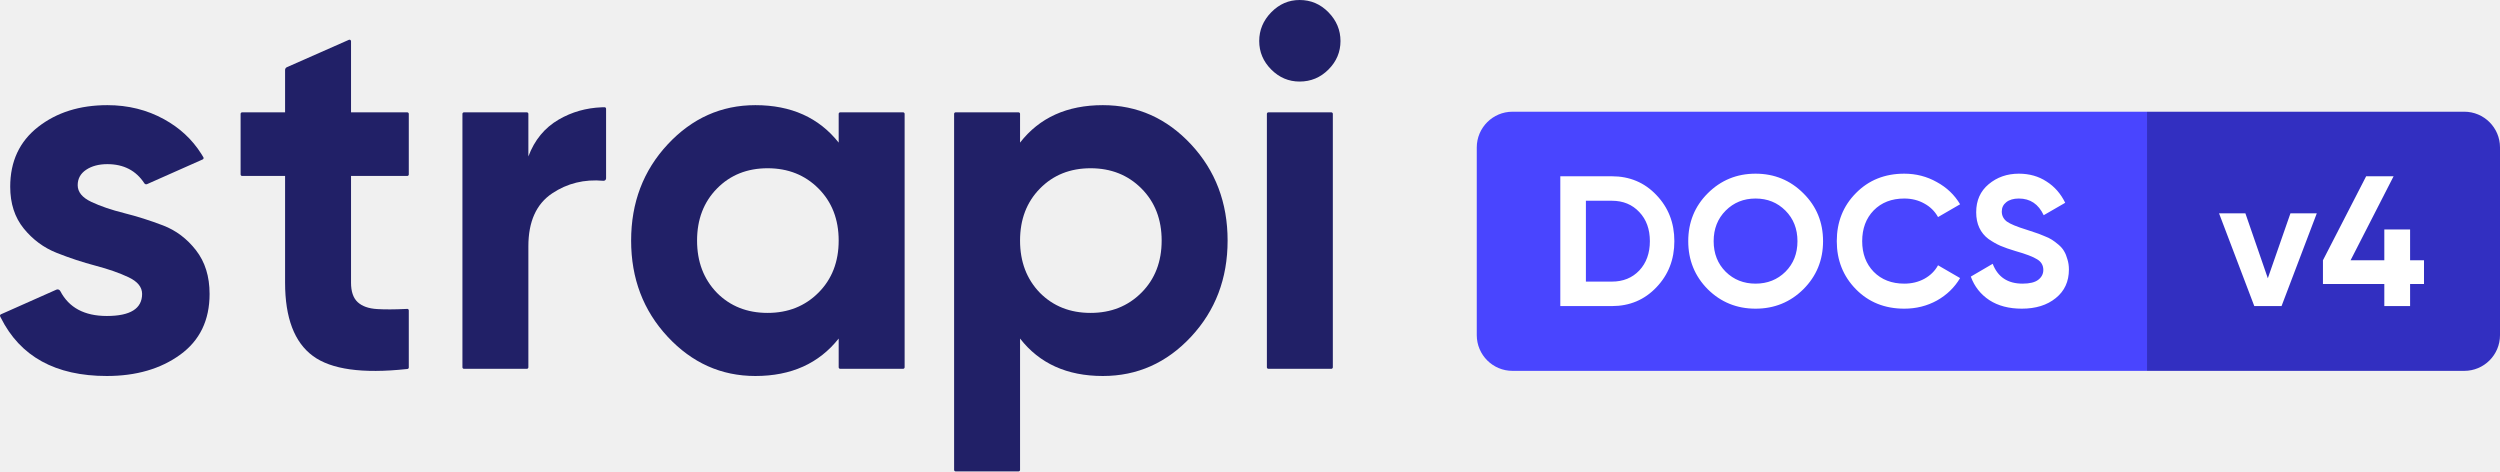
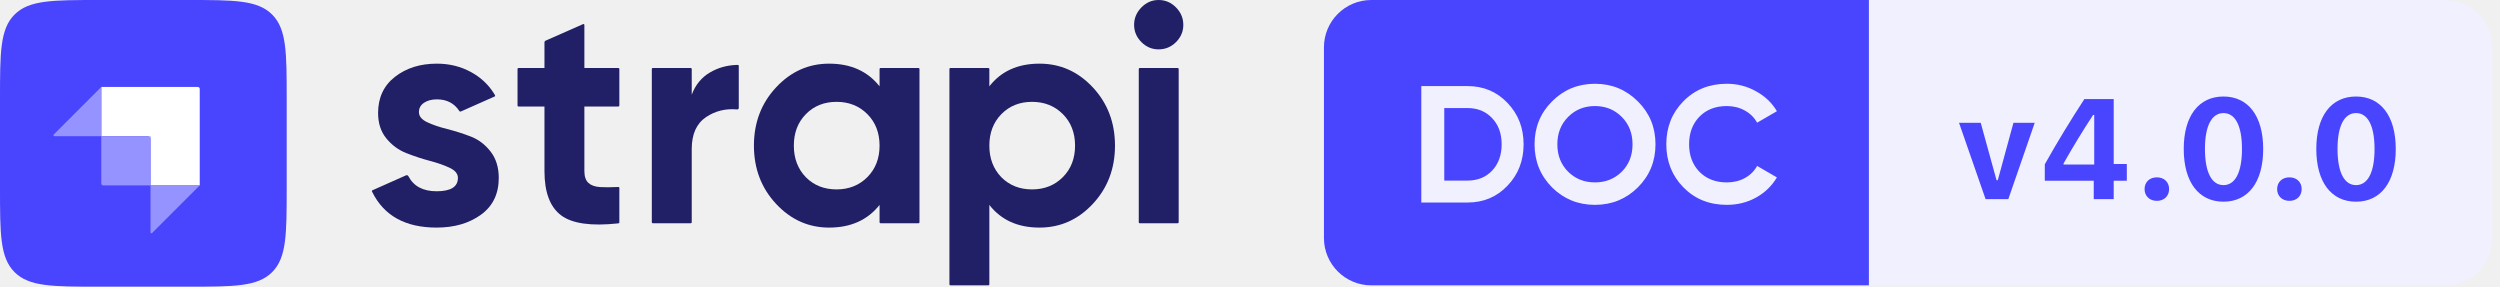
- <svg xmlns="http://www.w3.org/2000/svg" width="1119" height="211" viewBox="0 0 1119 211" fill="none">
-   <path d="M568.999 31.11C572.584 34.708 576.817 36.506 581.699 36.506C586.733 36.506 591.042 34.708 594.627 31.11C598.212 27.514 600.004 23.266 600.004 18.368C600.004 13.47 598.212 9.184 594.627 5.51C591.042 1.837 586.733 0 581.699 0C576.817 0 572.584 1.837 568.999 5.51C565.414 9.184 563.622 13.47 563.622 18.368C563.622 23.266 565.414 27.514 568.999 31.11Z" fill="#212067" />
-   <path d="M182.976 78.074C182.976 78.45 182.671 78.755 182.295 78.755H157.119V126.511C157.119 130.491 158.111 133.399 160.094 135.236C162.077 137.073 164.975 138.106 168.789 138.336C172.278 138.546 176.533 138.532 181.554 138.293L181.683 138.287L181.915 138.276L182.259 138.258C182.649 138.238 182.976 138.549 182.976 138.939V164.475C182.976 164.822 182.715 165.113 182.371 165.151C182.203 165.169 182.034 165.188 181.909 165.201C162.185 167.311 148.24 165.359 140.072 159.344C131.758 153.221 127.601 142.277 127.601 126.511V78.755H108.375C107.999 78.755 107.694 78.45 107.694 78.074V50.966C107.694 50.59 107.999 50.285 108.375 50.285H127.601V31.323C127.601 30.784 127.92 30.295 128.413 30.077L156.163 17.822C156.613 17.623 157.119 17.953 157.119 18.445V50.285H182.295C182.671 50.285 182.976 50.59 182.976 50.966V78.074Z" fill="#212067" />
-   <path d="M236.501 70.029C239.247 62.682 243.785 57.171 250.116 53.498C255.909 50.136 262.31 48.312 269.317 48.027C269.656 48.013 270.175 48.003 270.594 47.997C270.973 47.991 271.282 48.297 271.282 48.675V79.83C271.282 80.48 270.717 80.981 270.069 80.922C261.557 80.15 253.914 82.029 247.141 86.56C240.048 91.305 236.501 99.188 236.501 110.208V164.401C236.501 164.777 236.196 165.082 235.82 165.082H207.664C207.288 165.082 206.983 164.777 206.983 164.401V50.964C206.983 50.588 207.288 50.283 207.664 50.283H235.82C236.196 50.283 236.501 50.588 236.501 50.964V70.029Z" fill="#212067" />
-   <path fill-rule="evenodd" clip-rule="evenodd" d="M376.074 50.282C375.698 50.282 375.393 50.586 375.393 50.962V63.828C366.545 52.654 354.113 47.067 338.095 47.067C322.84 47.067 309.76 52.922 298.852 64.631C287.945 76.341 282.492 90.691 282.492 107.681C282.492 124.671 287.945 139.021 298.852 150.731C309.76 162.44 322.84 168.295 338.095 168.295C354.113 168.295 366.545 162.708 375.393 151.534V164.4C375.393 164.776 375.698 165.08 376.074 165.08H404.23C404.606 165.08 404.911 164.776 404.911 164.4V50.962C404.911 50.586 404.606 50.282 404.23 50.282H376.074ZM320.931 131.101C326.881 137.071 334.432 140.056 343.585 140.056C352.738 140.056 360.327 137.033 366.352 130.987C372.378 124.941 375.391 117.173 375.391 107.682C375.391 98.192 372.378 90.424 366.352 84.378C360.327 78.332 352.738 75.309 343.585 75.309C334.432 75.309 326.881 78.332 320.931 84.378C314.982 90.424 312.007 98.192 312.007 107.682C312.007 117.173 314.982 124.979 320.931 131.101Z" fill="#212067" />
-   <path fill-rule="evenodd" clip-rule="evenodd" d="M533.117 64.631C522.21 52.922 509.052 47.067 493.645 47.067C477.628 47.067 465.271 52.654 456.576 63.828V50.962C456.576 50.586 456.271 50.282 455.895 50.282H427.739C427.363 50.282 427.058 50.586 427.058 50.962V210.319C427.058 210.695 427.363 211 427.739 211H455.895C456.271 211 456.576 210.695 456.576 210.319V151.534C465.271 162.708 477.628 168.295 493.645 168.295C509.052 168.295 522.21 162.44 533.117 150.731C544.024 139.021 549.477 124.671 549.477 107.681C549.477 90.691 544.024 76.341 533.117 64.631ZM465.498 131.101C471.447 137.071 478.998 140.056 488.151 140.056C497.304 140.056 504.893 137.033 510.919 130.987C516.944 124.941 519.957 117.173 519.957 107.682C519.957 98.192 516.944 90.424 510.919 84.378C504.893 78.332 497.304 75.309 488.151 75.309C478.998 75.309 471.447 78.332 465.498 84.378C459.548 90.424 456.574 98.192 456.574 107.682C456.574 117.173 459.548 124.979 465.498 131.101Z" fill="#212067" />
-   <path d="M567.738 165.083C567.362 165.083 567.057 164.778 567.057 164.402V50.965C567.057 50.589 567.362 50.284 567.738 50.284H595.894C596.27 50.284 596.575 50.589 596.575 50.965V164.402C596.575 164.778 596.27 165.083 595.894 165.083H567.738Z" fill="#212067" />
-   <path d="M40.839 90.346C36.796 88.433 34.775 85.946 34.775 82.884C34.775 79.976 36.033 77.68 38.55 75.996C41.067 74.313 44.233 73.471 48.047 73.471C55.359 73.471 60.884 76.331 64.619 82.052C64.88 82.451 65.387 82.612 65.823 82.419L90.727 71.364C91.098 71.199 91.244 70.749 91.037 70.4C90.763 69.936 90.401 69.33 90.161 68.952C85.892 62.218 80.37 57.203 73.446 53.381C65.818 49.172 57.352 47.067 48.047 47.067C35.69 47.067 25.355 50.32 17.041 56.825C8.727 63.33 4.57 72.246 4.57 83.573C4.57 91.073 6.592 97.311 10.634 102.285C14.677 107.26 19.596 110.895 25.393 113.191C31.19 115.487 36.987 117.4 42.784 118.931C48.58 120.462 53.5 122.184 57.542 124.097C61.585 126.01 63.606 128.498 63.606 131.559C63.606 138.141 58.343 141.432 47.818 141.432C37.798 141.432 30.855 137.716 26.988 130.286C26.656 129.647 25.896 129.355 25.238 129.648L0.404 140.689C0.054 140.844 -0.099 141.258 0.067 141.603C0.168 141.811 0.274 142.029 0.351 142.184C9.03 159.591 24.852 168.295 47.818 168.295C60.937 168.295 71.882 165.119 80.653 158.766C89.425 152.414 93.811 143.345 93.811 131.559C93.811 123.753 91.79 117.247 87.747 112.043C83.704 106.839 78.785 103.127 72.988 100.908C67.191 98.688 61.394 96.852 55.598 95.397C49.801 93.943 44.881 92.26 40.839 90.346Z" fill="#212067" />
-   <path d="M661 66C661 57.163 668.163 50 677 50H961V166H677C668.163 166 661 158.837 661 150V66Z" fill="#4945FF" />
-   <path d="M721.469 78.9C729.437 78.9 736.077 81.694 741.389 87.283C746.756 92.872 749.44 99.761 749.44 107.95C749.44 116.139 746.756 123.028 741.389 128.617C736.077 134.206 729.437 137 721.469 137H698.395V78.9H721.469ZM721.469 126.044C726.504 126.044 730.599 124.384 733.753 121.064C736.907 117.689 738.484 113.317 738.484 107.95C738.484 102.583 736.907 98.239 733.753 94.919C730.599 91.544 726.504 89.856 721.469 89.856H709.849V126.044H721.469ZM807.202 129.447C801.337 135.257 794.199 138.162 785.788 138.162C777.377 138.162 770.239 135.257 764.374 129.447C758.564 123.582 755.659 116.416 755.659 107.95C755.659 99.484 758.564 92.346 764.374 86.536C770.239 80.671 777.377 77.738 785.788 77.738C794.199 77.738 801.337 80.671 807.202 86.536C813.067 92.346 816 99.484 816 107.95C816 116.416 813.067 123.582 807.202 129.447ZM772.425 121.645C776.022 125.186 780.476 126.957 785.788 126.957C791.1 126.957 795.554 125.186 799.151 121.645C802.748 118.048 804.546 113.483 804.546 107.95C804.546 102.417 802.748 97.852 799.151 94.255C795.554 90.658 791.1 88.86 785.788 88.86C780.476 88.86 776.022 90.658 772.425 94.255C768.828 97.852 767.03 102.417 767.03 107.95C767.03 113.483 768.828 118.048 772.425 121.645ZM852.356 138.162C843.614 138.162 836.393 135.257 830.693 129.447C824.994 123.637 822.144 116.471 822.144 107.95C822.144 99.373 824.994 92.208 830.693 86.453C836.393 80.643 843.614 77.738 852.356 77.738C857.613 77.738 862.455 78.983 866.881 81.473C871.363 83.908 874.849 87.228 877.339 91.433L867.462 97.16C866.024 94.559 863.976 92.54 861.32 91.101C858.664 89.607 855.676 88.86 852.356 88.86C846.712 88.86 842.147 90.631 838.661 94.172C835.231 97.713 833.515 102.306 833.515 107.95C833.515 113.539 835.231 118.104 838.661 121.645C842.147 125.186 846.712 126.957 852.356 126.957C855.676 126.957 858.664 126.238 861.32 124.799C864.032 123.305 866.079 121.285 867.462 118.74L877.339 124.467C874.849 128.672 871.391 132.02 866.964 134.51C862.538 136.945 857.668 138.162 852.356 138.162ZM904.962 138.162C899.208 138.162 894.366 136.889 890.437 134.344C886.509 131.743 883.742 128.23 882.137 123.803L891.931 118.076C894.2 123.997 898.654 126.957 905.294 126.957C908.504 126.957 910.855 126.376 912.349 125.214C913.843 124.052 914.59 122.586 914.59 120.815C914.59 118.768 913.677 117.191 911.851 116.084C910.025 114.922 906.761 113.677 902.057 112.349C899.457 111.574 897.243 110.8 895.417 110.025C893.647 109.25 891.848 108.227 890.022 106.954C888.252 105.626 886.896 103.966 885.955 101.974C885.015 99.982 884.544 97.658 884.544 95.002C884.544 89.745 886.398 85.568 890.105 82.469C893.868 79.315 898.378 77.738 903.634 77.738C908.338 77.738 912.46 78.9 916.001 81.224C919.598 83.493 922.392 86.674 924.384 90.769L914.756 96.33C912.432 91.35 908.725 88.86 903.634 88.86C901.255 88.86 899.374 89.413 897.99 90.52C896.662 91.571 895.998 92.955 895.998 94.67C895.998 96.496 896.745 97.99 898.239 99.152C899.789 100.259 902.721 101.476 907.037 102.804C908.808 103.357 910.136 103.8 911.021 104.132C911.962 104.409 913.207 104.879 914.756 105.543C916.361 106.152 917.578 106.733 918.408 107.286C919.294 107.839 920.29 108.586 921.396 109.527C922.503 110.468 923.333 111.436 923.886 112.432C924.495 113.428 924.993 114.645 925.38 116.084C925.823 117.467 926.044 118.989 926.044 120.649C926.044 126.016 924.08 130.277 920.151 133.431C916.278 136.585 911.215 138.162 904.962 138.162Z" fill="white" />
-   <path d="M961 50H1103C1111.84 50 1119 57.163 1119 66V150C1119 158.837 1111.84 166 1103 166H961V50Z" fill="#322FC1" />
-   <path d="M1025.2 95.5H1036.99L1021.22 137H1009.02L993.249 95.5H1005.04L1015.08 124.55L1025.2 95.5ZM1084.98 116.499V127.123H1078.76V137H1067.22V127.123H1039.75V116.499L1059.09 78.9H1071.37L1052.12 116.499H1067.22V102.721H1078.76V116.499H1084.98Z" fill="white" />
+ <svg xmlns="http://www.w3.org/2000/svg" width="218" height="25" viewBox="0 0 218 25" fill="none">
+   <path d="M99.529 3.669C99.951 4.093 100.451 4.305 101.026 4.305C101.62 4.305 102.128 4.093 102.551 3.669C102.974 3.245 103.185 2.744 103.185 2.166C103.185 1.588 102.974 1.083 102.551 0.65C102.128 0.217 101.62 0 101.026 0C100.451 0 99.951 0.217 99.529 0.65C99.106 1.083 98.894 1.588 98.894 2.166C98.894 2.744 99.106 3.245 99.529 3.669Z" fill="#212067" />
+   <path d="M54.007 9.207C54.007 9.251 53.971 9.287 53.927 9.287H50.958V14.919C50.958 15.388 51.075 15.731 51.309 15.948C51.543 16.164 51.884 16.286 52.334 16.313C52.745 16.338 53.247 16.336 53.839 16.308L53.855 16.307L53.882 16.306L53.922 16.304C53.968 16.302 54.007 16.338 54.007 16.384V19.396C54.007 19.436 53.976 19.471 53.936 19.475C53.916 19.477 53.896 19.48 53.881 19.481C51.555 19.73 49.911 19.5 48.948 18.791C47.967 18.069 47.477 16.778 47.477 14.919V9.287H45.21C45.165 9.287 45.129 9.251 45.129 9.207V6.01C45.129 5.966 45.165 5.93 45.21 5.93H47.477V3.694C47.477 3.63 47.515 3.573 47.573 3.547L50.845 2.102C50.898 2.078 50.958 2.117 50.958 2.175V5.93H53.927C53.971 5.93 54.007 5.966 54.007 6.01V9.207Z" fill="#212067" />
+   <path d="M60.319 8.258C60.643 7.392 61.178 6.742 61.925 6.309C62.608 5.912 63.362 5.697 64.189 5.664C64.229 5.662 64.29 5.661 64.339 5.66C64.384 5.659 64.421 5.695 64.421 5.74V9.414C64.421 9.491 64.354 9.55 64.277 9.543C63.274 9.452 62.372 9.673 61.574 10.207C60.737 10.767 60.319 11.697 60.319 12.996V19.387C60.319 19.431 60.283 19.467 60.239 19.467H56.918C56.874 19.467 56.838 19.431 56.838 19.387V6.01C56.838 5.966 56.874 5.93 56.918 5.93H60.239C60.283 5.93 60.319 5.966 60.319 6.01V8.258Z" fill="#212067" />
+   <path fill-rule="evenodd" clip-rule="evenodd" d="M76.778 5.929C76.734 5.929 76.698 5.965 76.698 6.01V7.527C75.654 6.209 74.188 5.55 72.299 5.55C70.501 5.55 68.958 6.241 67.672 7.622C66.385 9.002 65.742 10.695 65.742 12.698C65.742 14.702 66.385 16.394 67.672 17.775C68.958 19.156 70.501 19.846 72.299 19.846C74.188 19.846 75.654 19.187 76.698 17.87V19.387C76.698 19.431 76.734 19.467 76.778 19.467H80.098C80.143 19.467 80.179 19.431 80.179 19.387V6.01C80.179 5.965 80.143 5.929 80.098 5.929H76.778ZM70.275 15.46C70.977 16.164 71.867 16.516 72.947 16.516C74.026 16.516 74.921 16.16 75.632 15.447C76.342 14.734 76.698 13.818 76.698 12.698C76.698 11.579 76.342 10.663 75.632 9.95C74.921 9.237 74.026 8.881 72.947 8.881C71.867 8.881 70.977 9.237 70.275 9.95C69.574 10.663 69.223 11.579 69.223 12.698C69.223 13.818 69.574 14.738 70.275 15.46Z" fill="#212067" />
+   <path fill-rule="evenodd" clip-rule="evenodd" d="M95.297 7.622C94.011 6.241 92.46 5.55 90.643 5.55C88.754 5.55 87.297 6.209 86.271 7.527V6.01C86.271 5.965 86.235 5.929 86.191 5.929H82.871C82.826 5.929 82.79 5.965 82.79 6.01V24.802C82.79 24.846 82.826 24.882 82.871 24.882H86.191C86.235 24.882 86.271 24.846 86.271 24.802V17.87C87.297 19.187 88.754 19.846 90.643 19.846C92.46 19.846 94.011 19.156 95.297 17.775C96.584 16.394 97.227 14.702 97.227 12.698C97.227 10.695 96.584 9.002 95.297 7.622ZM87.323 15.46C88.025 16.164 88.915 16.516 89.995 16.516C91.074 16.516 91.969 16.16 92.68 15.447C93.39 14.734 93.745 13.818 93.745 12.698C93.745 11.579 93.39 10.663 92.68 9.95C91.969 9.237 91.074 8.881 89.995 8.881C88.915 8.881 88.025 9.237 87.323 9.95C86.622 10.663 86.271 11.579 86.271 12.698C86.271 13.818 86.622 14.738 87.323 15.46Z" fill="#212067" />
+   <path d="M99.38 19.467C99.336 19.467 99.3 19.431 99.3 19.387V6.01C99.3 5.966 99.336 5.93 99.38 5.93H102.7C102.745 5.93 102.781 5.966 102.781 6.01V19.387C102.781 19.431 102.745 19.467 102.7 19.467H99.38Z" fill="#212067" />
+   <path d="M37.246 10.654C36.769 10.428 36.531 10.135 36.531 9.774C36.531 9.431 36.679 9.16 36.976 8.962C37.273 8.763 37.646 8.664 38.096 8.664C38.958 8.664 39.609 9.001 40.05 9.676C40.081 9.723 40.14 9.742 40.192 9.719L43.129 8.416C43.172 8.396 43.19 8.343 43.165 8.302C43.133 8.247 43.09 8.176 43.062 8.131C42.559 7.337 41.907 6.746 41.091 6.295C40.191 5.799 39.193 5.55 38.096 5.55C36.638 5.55 35.42 5.934 34.439 6.701C33.459 7.468 32.969 8.52 32.969 9.855C32.969 10.74 33.207 11.475 33.684 12.062C34.16 12.649 34.741 13.077 35.424 13.348C36.108 13.619 36.791 13.844 37.475 14.025C38.158 14.205 38.739 14.409 39.215 14.634C39.692 14.86 39.93 15.153 39.93 15.514C39.93 16.29 39.31 16.678 38.069 16.678C36.887 16.678 36.068 16.24 35.612 15.364C35.573 15.289 35.483 15.254 35.406 15.289L32.477 16.591C32.436 16.609 32.418 16.658 32.438 16.698C32.45 16.723 32.462 16.749 32.471 16.767C33.495 18.82 35.36 19.846 38.069 19.846C39.616 19.846 40.906 19.471 41.941 18.722C42.975 17.973 43.492 16.904 43.492 15.514C43.492 14.594 43.254 13.826 42.777 13.213C42.3 12.599 41.72 12.161 41.037 11.899C40.353 11.638 39.67 11.421 38.986 11.25C38.302 11.078 37.722 10.88 37.246 10.654Z" fill="#212067" />
+   <path d="M0 8.667C0 4.581 0 2.538 1.269 1.269C2.538 0 4.581 0 8.667 0H16.333C20.419 0 22.462 0 23.731 1.269C25 2.538 25 4.581 25 8.667V16.333C25 20.419 25 22.462 23.731 23.731C22.462 25 20.419 25 16.333 25H8.667C4.581 25 2.538 25 1.269 23.731C0 22.462 0 20.419 0 16.333V8.667Z" fill="#4945FF" />
+   <path fill-rule="evenodd" clip-rule="evenodd" d="M17.25 7.583H8.833V11.874H13.124V16.166H8.833V16.166H17.416V7.75C17.416 7.658 17.342 7.583 17.25 7.583Z" fill="white" />
+   <rect x="12.958" y="11.875" width="0.167" height="0.167" fill="white" />
+   <path d="M8.833 11.875H12.958C13.05 11.875 13.125 11.949 13.125 12.041V16.166H9C8.908 16.166 8.833 16.092 8.833 16V11.875Z" fill="#9593FF" />
+   <path d="M13.125 16.166H17.417L13.267 20.316C13.215 20.368 13.125 20.331 13.125 20.257V16.166Z" fill="#9593FF" />
+   <path d="M8.833 11.875H4.743C4.668 11.875 4.631 11.785 4.684 11.733L8.833 7.583V11.875Z" fill="#9593FF" />
+   <path d="M115.448 4.127C115.448 1.848 117.296 0 119.576 0H162.972V24.882H119.576C117.296 24.882 115.448 23.034 115.448 20.755V4.127Z" fill="#4945FF" />
+   <path d="M127.97 7.507C129.363 7.507 130.523 7.995 131.451 8.972C132.389 9.949 132.858 11.153 132.858 12.584C132.858 14.015 132.389 15.219 131.451 16.195C130.523 17.172 129.363 17.66 127.97 17.66H123.938V7.507H127.97ZM127.97 15.746C128.85 15.746 129.566 15.456 130.117 14.876C130.668 14.286 130.944 13.522 130.944 12.584C130.944 11.646 130.668 10.887 130.117 10.306C129.566 9.717 128.85 9.422 127.97 9.422H125.94V15.746H127.97ZM142.821 16.34C141.796 17.356 140.549 17.863 139.079 17.863C137.609 17.863 136.362 17.356 135.337 16.34C134.322 15.316 133.814 14.063 133.814 12.584C133.814 11.104 134.322 9.857 135.337 8.842C136.362 7.817 137.609 7.304 139.079 7.304C140.549 7.304 141.796 7.817 142.821 8.842C143.846 9.857 144.359 11.104 144.359 12.584C144.359 14.063 143.846 15.316 142.821 16.34ZM136.744 14.977C137.373 15.596 138.151 15.905 139.079 15.905C140.008 15.905 140.786 15.596 141.415 14.977C142.043 14.348 142.357 13.551 142.357 12.584C142.357 11.617 142.043 10.819 141.415 10.191C140.786 9.562 140.008 9.248 139.079 9.248C138.151 9.248 137.373 9.562 136.744 10.191C136.115 10.819 135.801 11.617 135.801 12.584C135.801 13.551 136.115 14.348 136.744 14.977ZM150.581 17.863C149.054 17.863 147.792 17.356 146.796 16.34C145.8 15.325 145.302 14.073 145.302 12.584C145.302 11.085 145.8 9.833 146.796 8.827C147.792 7.812 149.054 7.304 150.581 7.304C151.5 7.304 152.346 7.522 153.12 7.957C153.903 8.382 154.512 8.962 154.947 9.697L153.221 10.698C152.97 10.244 152.612 9.891 152.148 9.639C151.684 9.378 151.162 9.248 150.581 9.248C149.595 9.248 148.797 9.557 148.188 10.176C147.589 10.795 147.289 11.597 147.289 12.584C147.289 13.56 147.589 14.358 148.188 14.977C148.797 15.596 149.595 15.905 150.581 15.905C151.162 15.905 151.684 15.78 152.148 15.528C152.622 15.267 152.979 14.914 153.221 14.469L154.947 15.47C154.512 16.205 153.908 16.79 153.134 17.225C152.361 17.651 151.51 17.863 150.581 17.863Z" fill="#F0F0FF" />
+   <path d="M162.972 0H213.208C215.487 0 217.335 1.848 217.335 4.127V20.755C217.335 23.034 215.487 24.882 213.208 24.882H162.972V0Z" fill="#F0F0FF" />
+   <path d="M177.429 10.707H175.573L174.207 15.713H174.098L172.719 10.707H170.827L173.142 17.363H175.126L177.429 10.707ZM182.574 17.363H184.315V15.761H185.458V14.298H184.315V8.639H181.758C180.591 10.429 179.406 12.363 178.306 14.328V15.761H182.574V17.363ZM179.944 14.25C180.736 12.841 181.667 11.323 182.52 10.024H182.616V14.346H179.944V14.25ZM188.076 17.514C188.729 17.514 189.146 17.079 189.146 16.487C189.146 15.894 188.729 15.465 188.076 15.465C187.429 15.465 187.006 15.894 187.006 16.487C187.006 17.079 187.429 17.514 188.076 17.514ZM193.886 17.587C196.044 17.587 197.35 15.882 197.35 12.992C197.35 10.096 196.026 8.415 193.886 8.415C191.74 8.415 190.422 10.096 190.422 12.986C190.422 15.882 191.728 17.587 193.886 17.587ZM193.886 16.142C192.889 16.142 192.272 15.078 192.272 12.986C192.272 10.912 192.895 9.86 193.886 9.86C194.884 9.86 195.5 10.906 195.5 12.986C195.5 15.078 194.89 16.142 193.886 16.142ZM199.636 17.514C200.289 17.514 200.706 17.079 200.706 16.487C200.706 15.894 200.289 15.465 199.636 15.465C198.989 15.465 198.566 15.894 198.566 16.487C198.566 17.079 198.989 17.514 199.636 17.514ZM205.446 17.587C207.604 17.587 208.91 15.882 208.91 12.992C208.91 10.096 207.586 8.415 205.446 8.415C203.3 8.415 201.982 10.096 201.982 12.986C201.982 15.882 203.288 17.587 205.446 17.587ZM205.446 16.142C204.448 16.142 203.832 15.078 203.832 12.986C203.832 10.912 204.454 9.86 205.446 9.86C206.443 9.86 207.06 10.906 207.06 12.986C207.06 15.078 206.45 16.142 205.446 16.142Z" fill="#4945FF" />
</svg>
